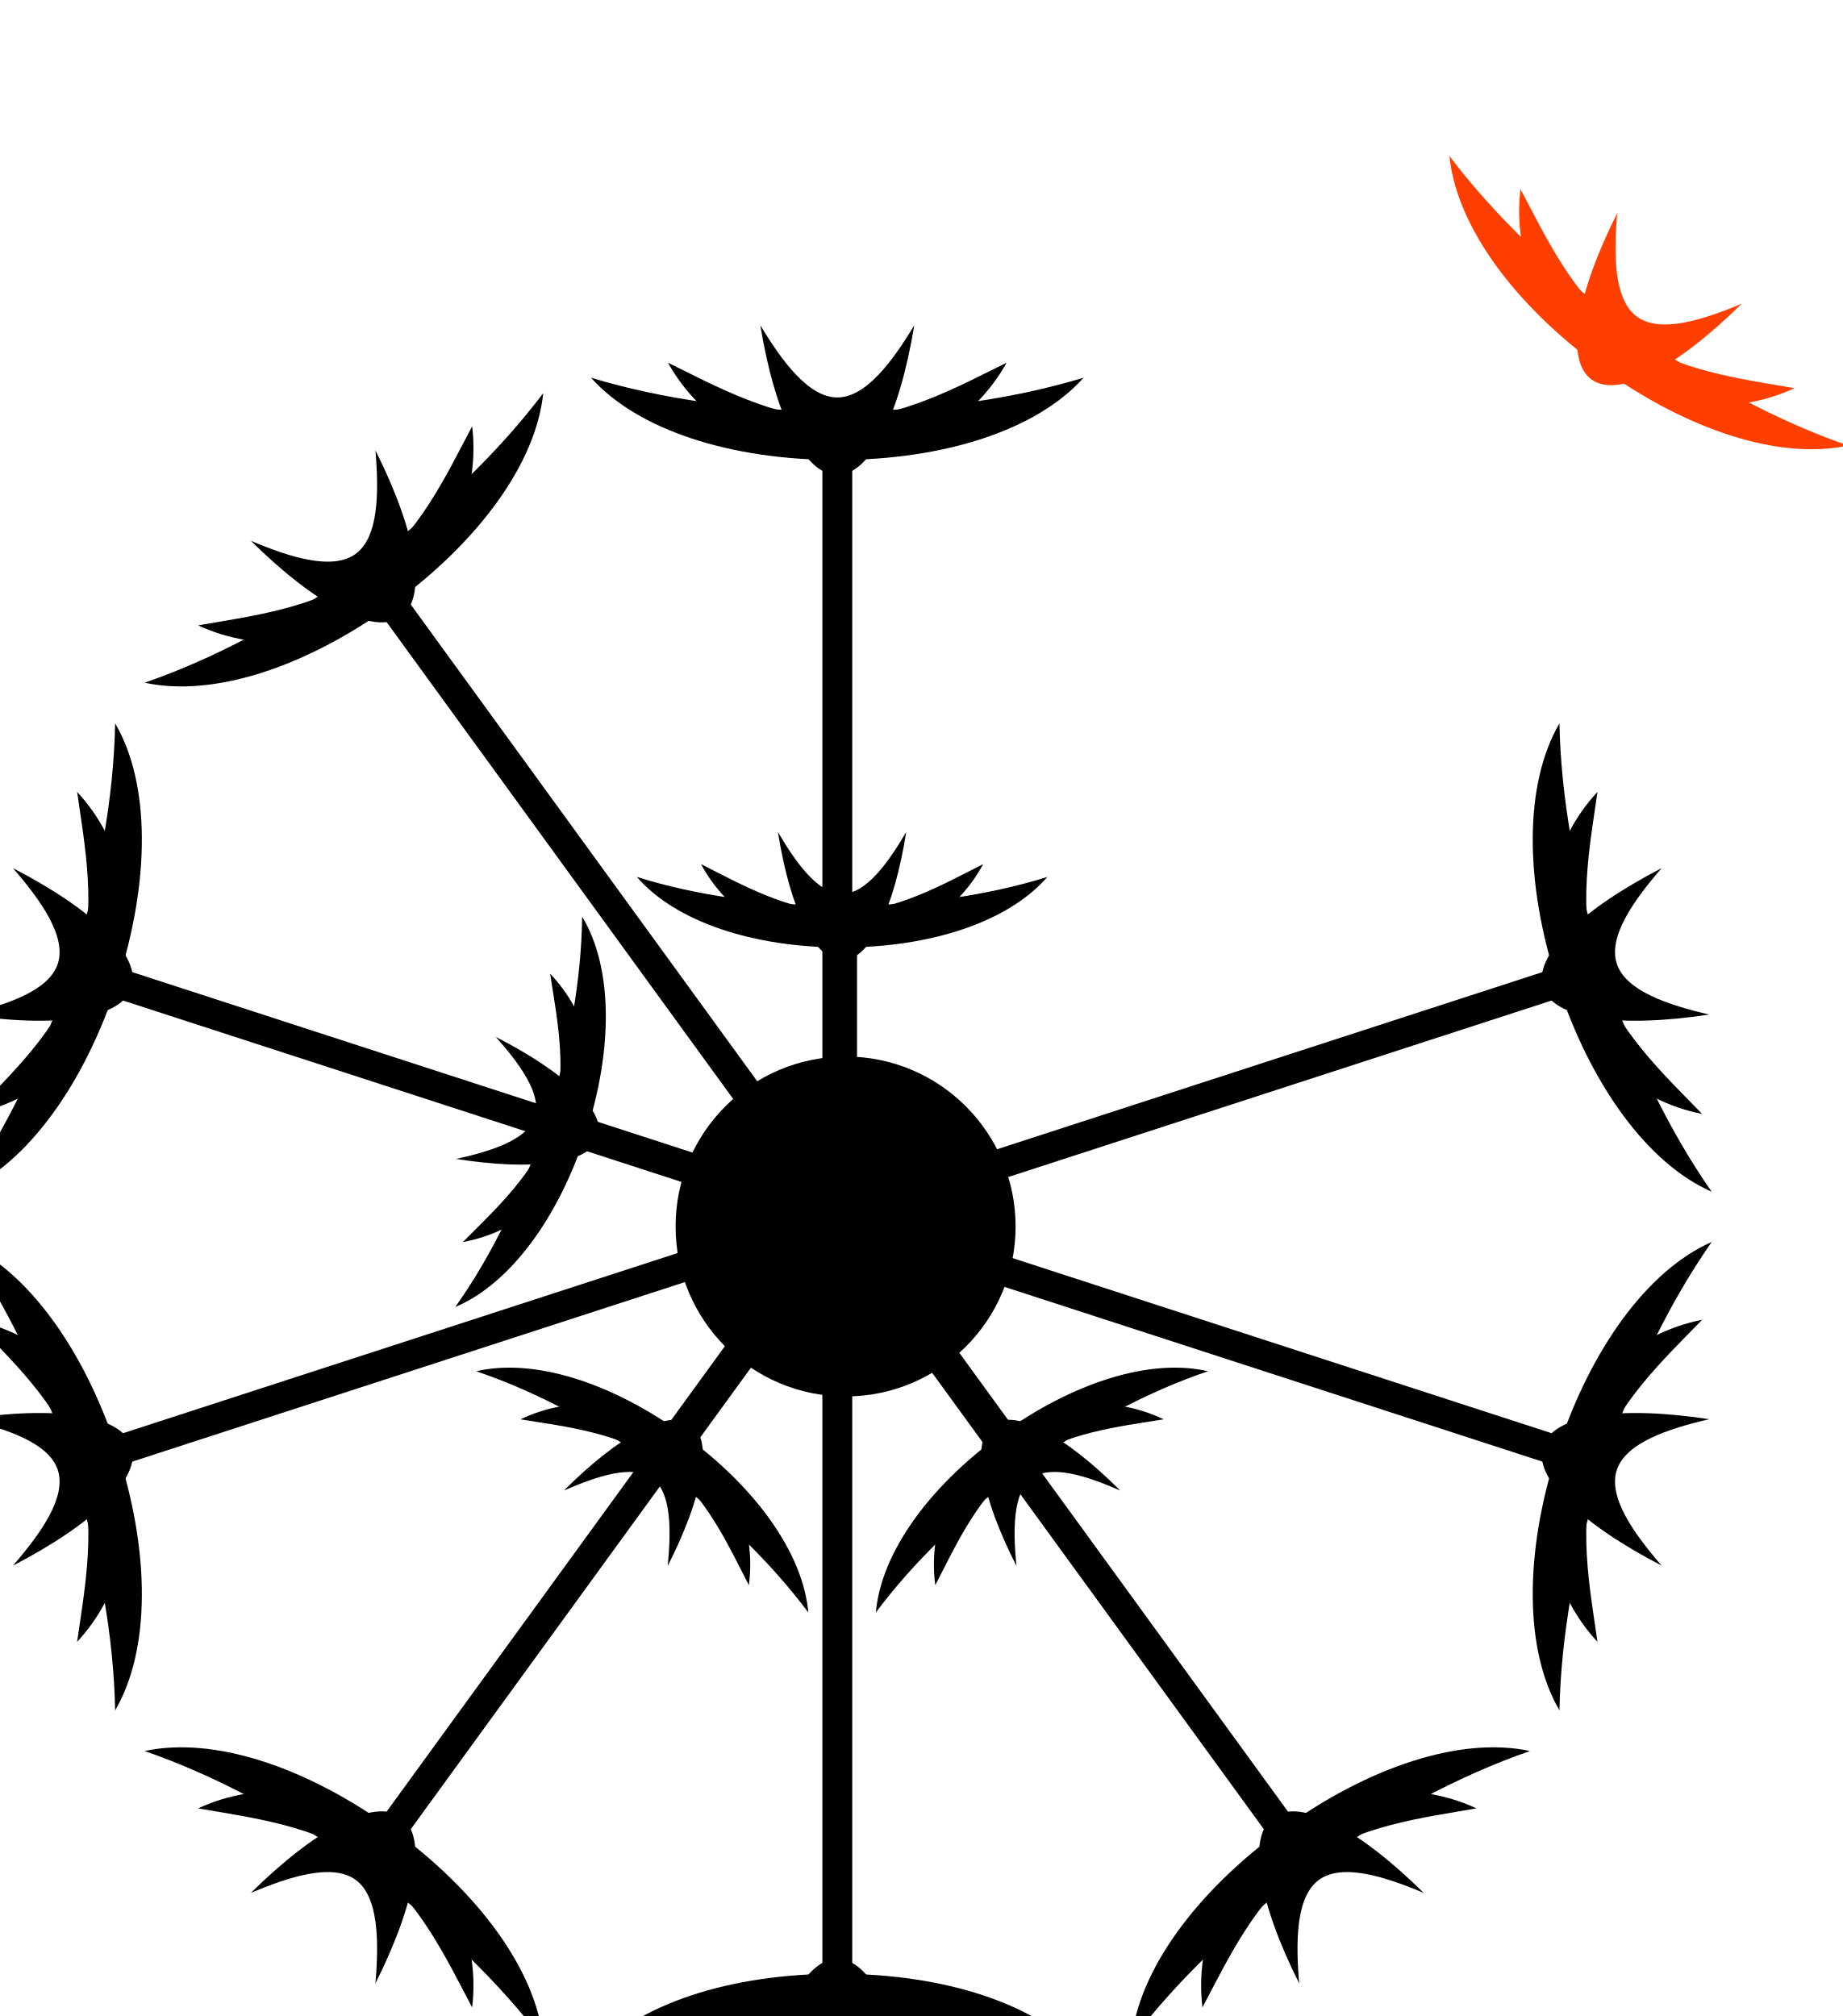
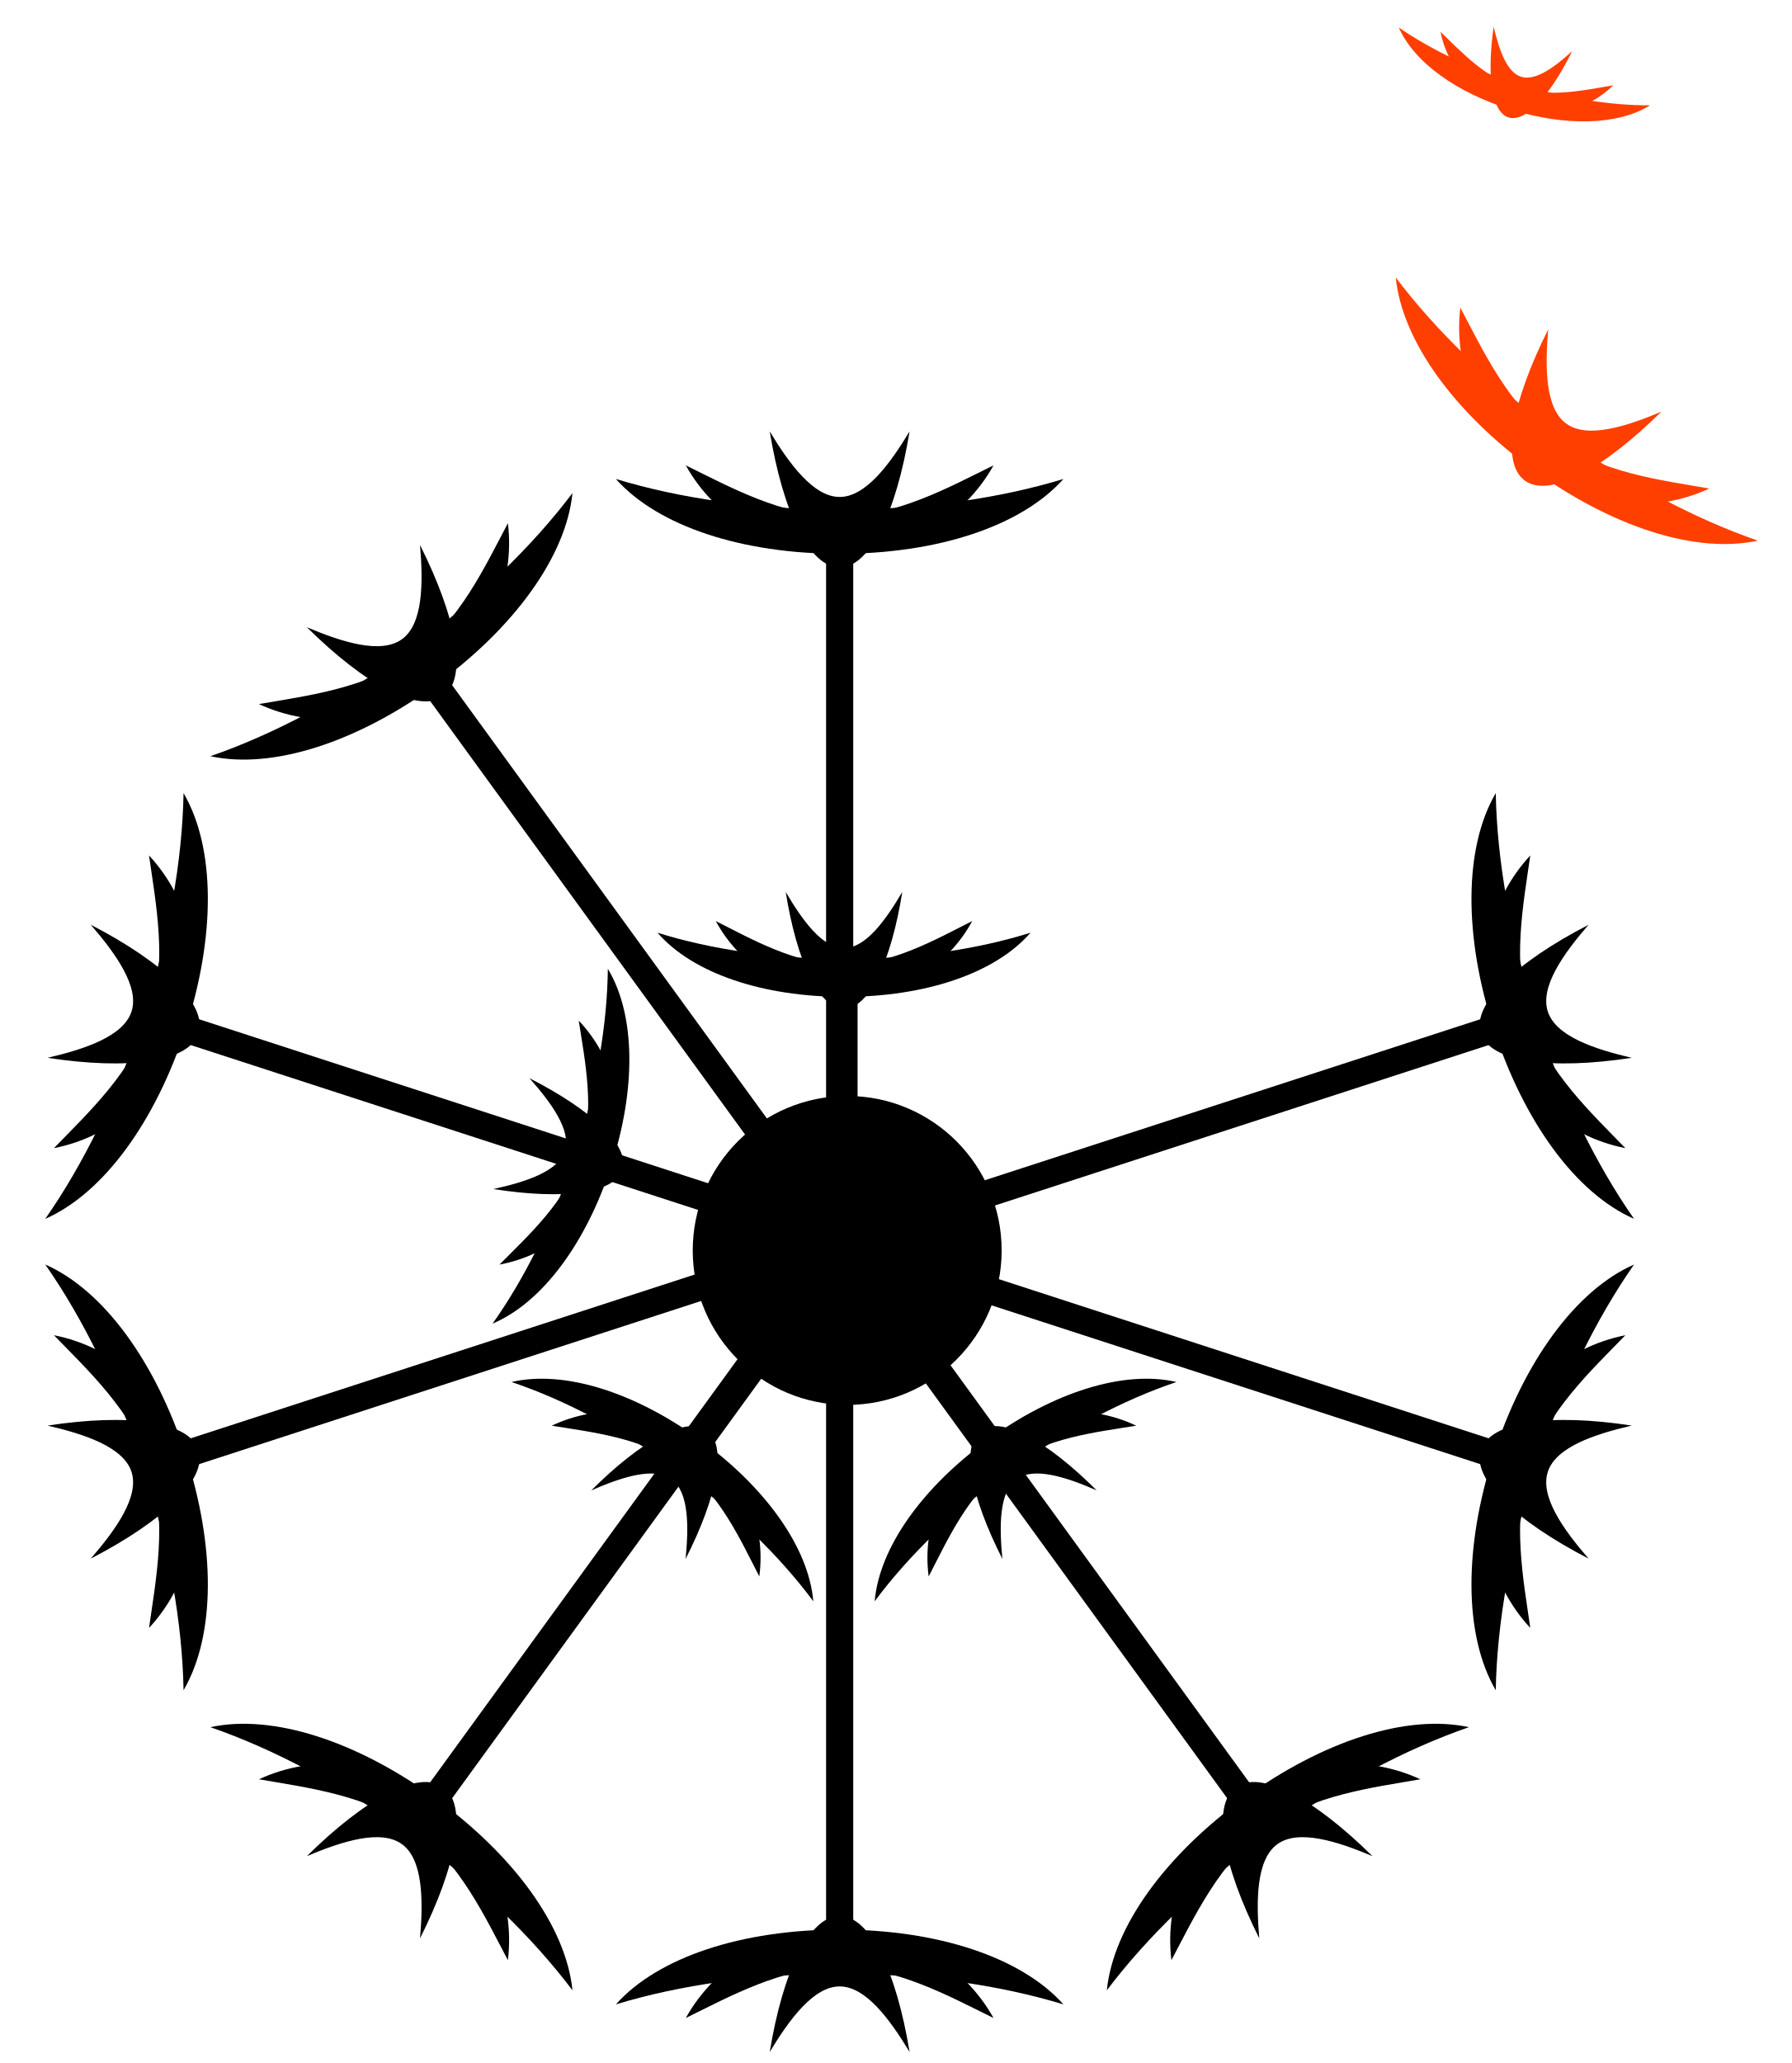
- <svg xmlns="http://www.w3.org/2000/svg" width="212" height="232" viewBox="50 50 115 135" fill="none">
-   <circle cx="102.432" cy="132.131" r="11.382" fill="black" />
-   <path d="M88.452 108.722C92.342 109.941 97.082 110.656 102.197 110.656C107.311 110.656 112.051 109.941 115.941 108.722C113.332 111.728 108.156 113.447 102.197 113.447C96.237 113.447 91.061 111.728 88.452 108.722Z" fill="black" />
-   <path d="M92.747 107.863C95.421 109.209 98.68 111.085 102.197 111.085C105.713 111.085 108.972 109.209 111.646 107.863C109.852 111.184 106.294 113.447 102.197 113.447C98.099 113.447 94.541 111.184 92.747 107.863Z" fill="black" />
-   <path d="M97.901 105.716C99.117 107.787 100.598 109.857 102.197 109.857C103.795 109.857 105.276 107.787 106.492 105.716C105.677 110.825 104.059 114.306 102.197 114.306C100.334 114.306 98.717 110.825 97.901 105.716Z" fill="black" />
-   <path d="M102.197 112.588L102.197 125.473" stroke="black" stroke-width="2" />
-   <path d="M143.08 42.025C145.446 43.657 148.49 45.128 151.935 46.196C155.381 47.263 158.723 47.77 161.597 47.761C159.213 49.241 155.367 49.319 151.353 48.076C147.338 46.832 144.21 44.594 143.08 42.025Z" fill="#FF3F00" />
-   <path d="M146.153 42.343C147.673 43.808 149.477 45.751 151.846 46.484C154.215 47.218 156.801 46.635 158.883 46.286C156.982 48.149 154.113 48.931 151.353 48.076C148.593 47.221 146.668 44.954 146.153 42.343Z" fill="#FF3F00" />
-   <path d="M150.073 41.972C150.46 43.62 151.025 45.324 152.102 45.658C153.179 45.991 154.608 44.906 155.859 43.764C154.244 47.036 152.428 49.043 151.174 48.654C149.919 48.266 149.556 45.584 150.073 41.972Z" fill="#FF3F00" />
-   <path d="M126.697 141.824C122.834 143.125 118.579 145.333 114.441 148.339C110.303 151.345 106.888 154.71 104.458 157.982C104.801 154.017 107.979 149.584 112.8 146.081C117.621 142.578 122.819 140.926 126.697 141.824Z" fill="black" />
-   <path d="M123.727 145.044C120.772 145.527 117.033 145.925 114.189 147.992C111.344 150.059 109.81 153.491 108.437 156.152C107.936 152.411 109.485 148.489 112.8 146.081C116.115 143.673 120.324 143.411 123.727 145.044Z" fill="black" />
-   <path d="M120.819 149.811C118.618 148.85 116.203 148.045 114.91 148.985C113.617 149.924 113.636 152.47 113.869 154.86C111.526 150.247 110.788 146.481 112.295 145.386C113.802 144.291 117.156 146.156 120.819 149.811Z" fill="black" />
-   <path d="M113.305 146.776L105.731 136.351" stroke="black" stroke-width="2" />
-   <path d="M99.936 157.982C97.505 154.71 94.09 151.345 89.952 148.339C85.815 145.333 81.559 143.125 77.697 141.824C81.574 140.926 86.772 142.578 91.593 146.081C96.415 149.584 99.592 154.017 99.936 157.982Z" fill="black" />
-   <path d="M95.956 156.152C94.584 153.491 93.049 150.059 90.205 147.992C87.36 145.925 83.621 145.527 80.666 145.044C84.07 143.411 88.278 143.673 91.593 146.081C94.908 148.489 96.457 152.411 95.956 156.152Z" fill="black" />
-   <path d="M90.524 154.86C90.758 152.47 90.776 149.924 89.483 148.985C88.19 148.045 85.775 148.85 83.574 149.811C87.237 146.156 90.591 144.291 92.098 145.386C93.605 146.481 92.868 150.247 90.524 154.86Z" fill="black" />
-   <path d="M91.088 146.776L98.662 136.351" stroke="black" stroke-width="2" />
-   <path d="M76.299 137.524C78.66 134.201 80.805 129.914 82.385 125.049C83.966 120.185 84.75 115.456 84.794 111.38C86.846 114.79 86.882 120.244 85.04 125.912C83.198 131.58 79.964 135.972 76.299 137.524Z" fill="black" />
-   <path d="M76.809 133.173C78.916 131.046 81.707 128.526 82.793 125.182C83.88 121.838 83.103 118.159 82.649 115.2C85.254 117.932 86.306 122.015 85.04 125.912C83.774 129.809 80.522 132.494 76.809 133.173Z" fill="black" />
-   <path d="M76.36 127.608C78.705 127.092 81.132 126.323 81.626 124.803C82.12 123.283 80.608 121.234 79.014 119.438C83.622 121.792 86.432 124.406 85.857 126.177C85.281 127.949 81.471 128.412 76.36 127.608Z" fill="black" />
-   <path d="M84.223 125.647L96.478 129.628" stroke="black" stroke-width="2" />
-   <path d="M85.385 75.291C90.052 76.712 95.74 77.546 101.877 77.546C108.013 77.546 113.701 76.712 118.368 75.291C115.238 78.797 109.027 80.802 101.877 80.802C94.726 80.802 88.515 78.797 85.385 75.291Z" fill="black" />
-   <path d="M90.539 74.289C93.748 75.859 97.657 78.047 101.877 78.047C106.096 78.047 110.006 75.859 113.214 74.289C111.062 78.163 106.793 80.802 101.877 80.802C96.961 80.802 92.691 78.163 90.539 74.289Z" fill="black" />
-   <path d="M96.723 71.784C98.182 74.2 99.959 76.615 101.877 76.615C103.794 76.615 105.572 74.2 107.03 71.784C106.052 77.744 104.111 81.804 101.877 81.804C99.642 81.804 97.701 77.744 96.723 71.784Z" fill="black" />
-   <path d="M101.877 79.299L101.877 121.049" stroke="black" stroke-width="2" />
-   <path d="M142.858 60.447C145.798 64.34 149.909 68.358 154.874 71.965C159.839 75.572 164.93 78.24 169.541 79.834C164.948 80.831 158.745 78.802 152.96 74.599C147.175 70.396 143.329 65.123 142.858 60.447Z" fill="#FF3F00" />
-   <path d="M147.616 62.666C149.289 65.822 151.166 69.89 154.58 72.37C157.993 74.85 162.442 75.379 165.961 75.994C161.943 77.864 156.937 77.489 152.96 74.599C148.983 71.71 147.08 67.065 147.616 62.666Z" fill="#FF3F00" />
-   <path d="M154.091 64.274C153.851 67.086 153.869 70.085 155.421 71.212C156.972 72.339 159.83 71.43 162.43 70.333C158.135 74.579 154.179 76.723 152.371 75.41C150.563 74.096 151.379 69.671 154.091 64.274Z" fill="#FF3F00" />
-   <path d="M150.226 98.437C150.317 103.315 151.281 108.982 153.177 114.818C155.073 120.655 157.624 125.806 160.418 129.805C156.116 127.912 152.29 122.625 150.081 115.824C147.871 109.024 147.859 102.497 150.226 98.437Z" fill="black" />
-   <path d="M152.771 103.029C152.269 106.566 151.397 110.96 152.701 114.973C154.005 118.985 157.293 122.028 159.778 124.594C155.429 123.745 151.6 120.5 150.081 115.824C148.561 111.149 149.752 106.272 152.771 103.029Z" fill="black" />
-   <path d="M157.065 108.136C155.218 110.27 153.47 112.707 154.063 114.53C154.655 116.354 157.502 117.298 160.25 117.939C154.279 118.85 149.818 118.259 149.128 116.134C148.437 114.009 151.699 110.908 157.065 108.136Z" fill="black" />
-   <path d="M151.51 115.36L111.803 128.261" stroke="black" stroke-width="2" />
-   <path d="M160.418 133.168C157.624 137.168 155.073 142.319 153.177 148.155C151.281 153.992 150.317 159.658 150.226 164.536C147.859 160.476 147.871 153.95 150.081 147.149C152.29 140.349 156.116 135.061 160.418 133.168Z" fill="black" />
-   <path d="M159.778 138.379C157.294 140.945 154.005 143.988 152.701 148.001C151.397 152.013 152.269 156.408 152.771 159.945C149.752 156.701 148.561 151.825 150.081 147.149C151.6 142.474 155.429 139.228 159.778 138.379Z" fill="black" />
-   <path d="M160.25 145.035C157.502 145.675 154.655 146.619 154.063 148.443C153.47 150.267 155.218 152.704 157.065 154.837C151.699 152.065 148.437 148.965 149.128 146.839C149.818 144.714 154.279 144.123 160.25 145.035Z" fill="black" />
-   <path d="M151.51 147.614L111.803 134.712" stroke="black" stroke-width="2" />
-   <path d="M148.249 167.257C143.638 168.85 138.547 171.518 133.582 175.126C128.617 178.733 124.506 182.75 121.566 186.643C122.037 181.967 125.883 176.694 131.668 172.491C137.453 168.288 143.656 166.26 148.249 167.257Z" fill="black" />
-   <path d="M144.669 171.096C141.15 171.712 136.701 172.241 133.288 174.721C129.875 177.201 127.997 181.268 126.324 184.425C125.788 180.026 127.691 175.381 131.668 172.491C135.645 169.602 140.651 169.227 144.669 171.096Z" fill="black" />
-   <path d="M141.138 176.758C138.538 175.661 135.681 174.752 134.129 175.879C132.578 177.006 132.56 180.005 132.8 182.816C130.088 177.42 129.272 172.994 131.079 171.681C132.887 170.367 136.844 172.511 141.138 176.758Z" fill="black" />
-   <path d="M132.552 173.707L108.012 139.931" stroke="black" stroke-width="2" />
-   <path d="M118.368 187.682C113.701 186.261 108.013 185.427 101.877 185.427C95.74 185.427 90.052 186.261 85.385 187.682C88.515 184.177 94.726 182.171 101.877 182.171C109.027 182.171 115.238 184.177 118.368 187.682Z" fill="black" />
-   <path d="M113.214 188.684C110.006 187.114 106.096 184.927 101.877 184.927C97.658 184.927 93.748 187.114 90.539 188.684C92.691 184.81 96.961 182.171 101.877 182.171C106.793 182.171 111.063 184.81 113.214 188.684Z" fill="black" />
-   <path d="M107.03 191.189C105.572 188.774 103.794 186.358 101.877 186.358C99.959 186.358 98.182 188.774 96.723 191.189C97.701 185.229 99.642 181.169 101.877 181.169C104.111 181.169 106.052 185.229 107.03 191.189Z" fill="black" />
-   <path d="M101.877 183.674L101.877 141.924" stroke="black" stroke-width="2" />
-   <path d="M82.187 186.643C79.247 182.75 75.136 178.733 70.171 175.125C65.206 171.518 60.115 168.85 55.504 167.257C60.097 166.26 66.3 168.288 72.085 172.491C77.87 176.694 81.716 181.967 82.187 186.643Z" fill="black" />
-   <path d="M77.429 184.425C75.756 181.268 73.879 177.201 70.465 174.721C67.052 172.241 62.603 171.712 59.084 171.096C63.102 169.227 68.108 169.602 72.085 172.491C76.062 175.381 77.965 180.026 77.429 184.425Z" fill="black" />
-   <path d="M70.954 182.816C71.194 180.005 71.175 177.006 69.624 175.879C68.073 174.751 65.215 175.661 62.615 176.758C66.909 172.511 70.866 170.367 72.674 171.681C74.482 172.994 73.665 177.42 70.954 182.816Z" fill="black" />
-   <path d="M71.201 173.707L95.742 139.931" stroke="black" stroke-width="2" />
-   <path d="M53.528 164.536C53.437 159.658 52.472 153.992 50.576 148.155C48.68 142.319 46.129 137.168 43.335 133.168C47.637 135.061 51.463 140.349 53.673 147.149C55.882 153.95 55.895 160.476 53.528 164.536Z" fill="black" />
-   <path d="M50.982 159.945C51.484 156.408 52.356 152.013 51.052 148.001C49.748 143.988 46.46 140.945 43.975 138.379C48.324 139.228 52.154 142.474 53.673 147.149C55.192 151.825 54.001 156.701 50.982 159.945Z" fill="black" />
-   <path d="M46.689 154.837C48.535 152.704 50.283 150.267 49.691 148.443C49.098 146.619 46.252 145.675 43.504 145.035C49.474 144.123 53.935 144.714 54.626 146.84C55.316 148.965 52.055 152.065 46.689 154.837Z" fill="black" />
-   <path d="M52.243 147.614L91.95 134.712" stroke="black" stroke-width="2" />
-   <path d="M43.335 129.805C46.129 125.806 48.68 120.655 50.576 114.818C52.472 108.982 53.437 103.315 53.528 98.437C55.895 102.497 55.882 109.024 53.673 115.824C51.463 122.625 47.637 127.912 43.335 129.805Z" fill="black" />
-   <path d="M43.975 124.594C46.46 122.028 49.748 118.985 51.052 114.973C52.356 110.96 51.484 106.566 50.982 103.029C54.001 106.272 55.192 111.149 53.673 115.824C52.154 120.5 48.324 123.745 43.975 124.594Z" fill="black" />
-   <path d="M43.504 117.939C46.252 117.298 49.098 116.354 49.691 114.53C50.283 112.707 48.535 110.27 46.689 108.136C52.055 110.908 55.316 114.009 54.626 116.134C53.935 118.259 49.474 118.85 43.504 117.939Z" fill="black" />
-   <path d="M52.243 115.36L91.95 128.261" stroke="black" stroke-width="2" />
-   <path d="M55.504 95.717C60.115 94.123 65.206 91.455 70.171 87.848C75.136 84.241 79.247 80.223 82.187 76.33C81.716 81.006 77.87 86.279 72.085 90.482C66.3 94.685 60.097 96.713 55.504 95.717Z" fill="black" />
-   <path d="M59.084 91.877C62.603 91.261 67.052 90.733 70.465 88.253C73.879 85.773 75.756 81.705 77.429 78.549C77.965 82.948 76.062 87.592 72.085 90.482C68.108 93.371 63.102 93.746 59.084 91.877Z" fill="black" />
-   <path d="M62.615 86.215C65.215 87.312 68.072 88.222 69.624 87.095C71.175 85.967 71.194 82.969 70.954 80.157C73.665 85.554 74.482 89.979 72.674 91.293C70.866 92.606 66.909 90.462 62.615 86.215Z" fill="black" />
-   <path d="M71.201 89.266L95.742 123.042" stroke="black" stroke-width="2" />
+ <svg xmlns="http://www.w3.org/2000/svg" width="132" height="152" viewBox="0 0 132 152" fill="none">
+   <circle cx="62.432" cy="92.131" r="11.382" fill="black" />
+   <path d="M48.452 68.722C52.342 69.941 57.082 70.656 62.197 70.656C67.311 70.656 72.051 69.941 75.941 68.722C73.332 71.728 68.156 73.447 62.197 73.447C56.237 73.447 51.061 71.728 48.452 68.722Z" fill="black" />
+   <path d="M52.747 67.863C55.422 69.209 58.68 71.085 62.197 71.085C65.713 71.085 68.972 69.209 71.646 67.863C69.852 71.184 66.294 73.447 62.197 73.447C58.099 73.447 54.541 71.184 52.747 67.863Z" fill="black" />
+   <path d="M57.901 65.716C59.117 67.787 60.598 69.857 62.197 69.857C63.795 69.857 65.276 67.787 66.492 65.716C65.677 70.825 64.059 74.306 62.197 74.306C60.334 74.306 58.717 70.825 57.901 65.716Z" fill="black" />
+   <path d="M62.197 72.588L62.197 85.473" stroke="black" stroke-width="2" />
+   <path d="M103.08 2.025C105.446 3.658 108.49 5.128 111.935 6.196C115.381 7.263 118.723 7.77 121.597 7.761C119.213 9.241 115.367 9.319 111.353 8.076C107.338 6.832 104.21 4.594 103.08 2.025Z" fill="#FF3F00" />
+   <path d="M106.153 2.343C107.673 3.808 109.477 5.751 111.846 6.485C114.215 7.218 116.801 6.635 118.883 6.286C116.982 8.149 114.113 8.931 111.353 8.076C108.593 7.221 106.668 4.954 106.153 2.343Z" fill="#FF3F00" />
+   <path d="M110.073 1.972C110.46 3.62 111.025 5.324 112.102 5.658C113.179 5.991 114.608 4.906 115.859 3.764C114.244 7.036 112.428 9.043 111.174 8.654C109.919 8.266 109.556 5.584 110.073 1.972Z" fill="#FF3F00" />
+   <path d="M86.697 101.824C82.834 103.125 78.579 105.333 74.441 108.339C70.303 111.345 66.888 114.71 64.457 117.982C64.801 114.017 67.979 109.584 72.8 106.081C77.621 102.578 82.82 100.926 86.697 101.824Z" fill="black" />
+   <path d="M83.727 105.044C80.772 105.527 77.033 105.925 74.189 107.992C71.344 110.059 69.81 113.491 68.437 116.152C67.936 112.411 69.485 108.489 72.8 106.081C76.115 103.673 80.323 103.411 83.727 105.044Z" fill="black" />
+   <path d="M80.819 109.811C78.618 108.85 76.203 108.045 74.91 108.985C73.617 109.924 73.636 112.47 73.869 114.86C71.526 110.247 70.788 106.481 72.295 105.386C73.802 104.291 77.156 106.156 80.819 109.811Z" fill="black" />
+   <path d="M73.305 106.776L65.731 96.351" stroke="black" stroke-width="2" />
+   <path d="M59.936 117.982C57.505 114.71 54.09 111.345 49.952 108.339C45.815 105.333 41.559 103.125 37.697 101.824C41.574 100.926 46.772 102.578 51.593 106.081C56.414 109.584 59.592 114.017 59.936 117.982Z" fill="black" />
+   <path d="M55.956 116.152C54.584 113.491 53.049 110.059 50.205 107.992C47.36 105.925 43.621 105.527 40.666 105.044C44.07 103.411 48.278 103.673 51.593 106.081C54.908 108.489 56.457 112.411 55.956 116.152Z" fill="black" />
+   <path d="M50.524 114.86C50.758 112.47 50.776 109.924 49.483 108.985C48.19 108.045 45.775 108.85 43.574 109.811C47.237 106.156 50.591 104.291 52.098 105.386C53.605 106.481 52.867 110.247 50.524 114.86Z" fill="black" />
+   <path d="M51.088 106.776L58.662 96.351" stroke="black" stroke-width="2" />
+   <path d="M36.299 97.524C38.66 94.201 40.805 89.914 42.385 85.049C43.966 80.185 44.75 75.456 44.794 71.38C46.846 74.79 46.882 80.244 45.04 85.912C43.198 91.58 39.964 95.972 36.299 97.524Z" fill="black" />
+   <path d="M36.809 93.173C38.916 91.046 41.706 88.526 42.793 85.182C43.88 81.838 43.103 78.159 42.649 75.2C45.254 77.932 46.306 82.015 45.04 85.912C43.774 89.809 40.522 92.494 36.809 93.173Z" fill="black" />
+   <path d="M36.36 87.608C38.705 87.092 41.132 86.323 41.626 84.803C42.12 83.283 40.608 81.234 39.014 79.438C43.622 81.792 46.432 84.406 45.857 86.177C45.281 87.949 41.471 88.412 36.36 87.608Z" fill="black" />
+   <path d="M44.223 85.647L56.478 89.628" stroke="black" stroke-width="2" />
+   <path d="M45.385 35.291C50.053 36.712 55.74 37.546 61.877 37.546C68.013 37.546 73.701 36.712 78.368 35.291C75.238 38.797 69.027 40.802 61.877 40.802C54.726 40.802 48.515 38.797 45.385 35.291Z" fill="black" />
+   <path d="M50.539 34.289C53.748 35.859 57.657 38.047 61.877 38.047C66.096 38.047 70.006 35.859 73.214 34.289C71.062 38.163 66.793 40.802 61.877 40.802C56.961 40.802 52.691 38.163 50.539 34.289Z" fill="black" />
+   <path d="M56.723 31.784C58.182 34.2 59.959 36.615 61.877 36.615C63.794 36.615 65.572 34.2 67.03 31.784C66.052 37.744 64.111 41.804 61.877 41.804C59.642 41.804 57.701 37.744 56.723 31.784Z" fill="black" />
+   <path d="M61.877 39.299L61.877 81.049" stroke="black" stroke-width="2" />
+   <path d="M102.858 20.447C105.798 24.34 109.909 28.358 114.874 31.965C119.839 35.572 124.93 38.24 129.541 39.834C124.948 40.831 118.745 38.802 112.96 34.599C107.175 30.396 103.329 25.123 102.858 20.447Z" fill="#FF3F00" />
+   <path d="M107.616 22.666C109.289 25.822 111.166 29.89 114.58 32.37C117.993 34.85 122.442 35.379 125.961 35.994C121.943 37.864 116.937 37.489 112.96 34.599C108.983 31.71 107.08 27.065 107.616 22.666Z" fill="#FF3F00" />
+   <path d="M114.091 24.274C113.851 27.086 113.869 30.085 115.421 31.212C116.972 32.339 119.83 31.43 122.43 30.333C118.135 34.579 114.179 36.723 112.371 35.41C110.563 34.096 111.379 29.671 114.091 24.274Z" fill="#FF3F00" />
+   <path d="M110.226 58.437C110.317 63.315 111.281 68.982 113.177 74.818C115.073 80.655 117.624 85.806 120.418 89.805C116.116 87.912 112.29 82.625 110.081 75.824C107.871 69.024 107.859 62.497 110.226 58.437Z" fill="black" />
+   <path d="M112.771 63.029C112.269 66.566 111.397 70.96 112.701 74.973C114.005 78.985 117.293 82.028 119.778 84.594C115.429 83.745 111.6 80.5 110.081 75.824C108.561 71.149 109.752 66.272 112.771 63.029Z" fill="black" />
+   <path d="M117.065 68.136C115.218 70.27 113.47 72.707 114.063 74.53C114.655 76.354 117.502 77.298 120.25 77.939C114.279 78.85 109.818 78.259 109.128 76.134C108.437 74.009 111.699 70.908 117.065 68.136Z" fill="black" />
+   <path d="M111.51 75.36L71.803 88.261" stroke="black" stroke-width="2" />
+   <path d="M120.418 93.168C117.624 97.168 115.073 102.319 113.177 108.155C111.281 113.992 110.317 119.658 110.226 124.536C107.859 120.476 107.871 113.95 110.081 107.149C112.29 100.349 116.116 95.061 120.418 93.168Z" fill="black" />
+   <path d="M119.778 98.379C117.294 100.945 114.005 103.988 112.701 108.001C111.397 112.013 112.269 116.408 112.771 119.945C109.752 116.701 108.561 111.825 110.081 107.149C111.6 102.474 115.429 99.228 119.778 98.379Z" fill="black" />
+   <path d="M120.25 105.035C117.502 105.675 114.655 106.619 114.063 108.443C113.47 110.267 115.218 112.704 117.065 114.837C111.699 112.065 108.437 108.965 109.128 106.839C109.818 104.714 114.279 104.123 120.25 105.035Z" fill="black" />
+   <path d="M111.51 107.614L71.803 94.712" stroke="black" stroke-width="2" />
+   <path d="M108.249 127.257C103.638 128.85 98.547 131.518 93.582 135.126C88.617 138.733 84.507 142.75 81.566 146.643C82.037 141.967 85.883 136.694 91.668 132.491C97.453 128.288 103.656 126.26 108.249 127.257Z" fill="black" />
+   <path d="M104.669 131.096C101.15 131.712 96.701 132.241 93.288 134.721C89.875 137.201 87.997 141.268 86.324 144.425C85.788 140.026 87.691 135.381 91.668 132.491C95.645 129.602 100.651 129.227 104.669 131.096Z" fill="black" />
+   <path d="M101.138 136.758C98.538 135.661 95.681 134.752 94.129 135.879C92.578 137.006 92.56 140.005 92.8 142.816C90.088 137.42 89.272 132.994 91.079 131.681C92.887 130.367 96.844 132.511 101.138 136.758Z" fill="black" />
+   <path d="M92.552 133.707L68.012 99.931" stroke="black" stroke-width="2" />
+   <path d="M78.368 147.682C73.701 146.261 68.013 145.427 61.877 145.427C55.74 145.427 50.053 146.261 45.385 147.682C48.515 144.177 54.726 142.171 61.877 142.171C69.027 142.171 75.238 144.177 78.368 147.682Z" fill="black" />
+   <path d="M73.214 148.684C70.006 147.114 66.096 144.927 61.877 144.927C57.658 144.927 53.748 147.114 50.539 148.684C52.691 144.81 56.961 142.171 61.877 142.171C66.793 142.171 71.062 144.81 73.214 148.684Z" fill="black" />
+   <path d="M67.03 151.189C65.572 148.774 63.794 146.358 61.877 146.358C59.959 146.358 58.182 148.774 56.723 151.189C57.701 145.229 59.642 141.169 61.877 141.169C64.111 141.169 66.052 145.229 67.03 151.189Z" fill="black" />
+   <path d="M61.877 143.674L61.877 101.924" stroke="black" stroke-width="2" />
+   <path d="M42.187 146.643C39.247 142.75 35.136 138.733 30.171 135.125C25.206 131.518 20.115 128.85 15.504 127.257C20.097 126.26 26.3 128.288 32.085 132.491C37.87 136.694 41.716 141.967 42.187 146.643Z" fill="black" />
+   <path d="M37.429 144.425C35.756 141.268 33.879 137.201 30.465 134.721C27.052 132.241 22.603 131.712 19.084 131.096C23.102 129.227 28.108 129.602 32.085 132.491C36.062 135.381 37.965 140.026 37.429 144.425Z" fill="black" />
+   <path d="M30.954 142.816C31.194 140.005 31.175 137.006 29.624 135.879C28.073 134.751 25.215 135.661 22.615 136.758C26.91 132.511 30.866 130.367 32.674 131.681C34.482 132.994 33.666 137.42 30.954 142.816Z" fill="black" />
+   <path d="M31.201 133.707L55.742 99.931" stroke="black" stroke-width="2" />
+   <path d="M13.527 124.536C13.437 119.658 12.473 113.992 10.576 108.155C8.68 102.319 6.129 97.168 3.335 93.168C7.637 95.061 11.463 100.349 13.673 107.149C15.882 113.95 15.895 120.476 13.527 124.536Z" fill="black" />
+   <path d="M10.982 119.945C11.484 116.408 12.356 112.013 11.052 108.001C9.748 103.988 6.46 100.945 3.975 98.379C8.324 99.228 12.154 102.474 13.673 107.149C15.192 111.825 14.001 116.701 10.982 119.945Z" fill="black" />
+   <path d="M6.689 114.837C8.535 112.704 10.283 110.267 9.691 108.443C9.098 106.619 6.252 105.675 3.504 105.035C9.474 104.123 13.935 104.714 14.626 106.84C15.316 108.965 12.055 112.065 6.689 114.837Z" fill="black" />
+   <path d="M12.243 107.614L51.95 94.712" stroke="black" stroke-width="2" />
+   <path d="M3.335 89.805C6.129 85.806 8.68 80.655 10.576 74.818C12.473 68.982 13.437 63.315 13.527 58.437C15.895 62.497 15.882 69.024 13.673 75.824C11.463 82.625 7.637 87.912 3.335 89.805Z" fill="black" />
+   <path d="M3.975 84.594C6.46 82.028 9.748 78.985 11.052 74.973C12.356 70.96 11.484 66.566 10.982 63.029C14.001 66.272 15.192 71.149 13.673 75.824C12.153 80.5 8.324 83.745 3.975 84.594Z" fill="black" />
+   <path d="M3.503 77.939C6.252 77.298 9.098 76.354 9.691 74.53C10.283 72.707 8.535 70.27 6.689 68.136C12.055 70.908 15.316 74.009 14.626 76.134C13.935 78.259 9.474 78.85 3.503 77.939Z" fill="black" />
+   <path d="M12.243 75.36L51.95 88.261" stroke="black" stroke-width="2" />
+   <path d="M15.504 55.717C20.115 54.123 25.206 51.455 30.171 47.848C35.136 44.241 39.247 40.223 42.187 36.33C41.716 41.006 37.87 46.279 32.085 50.482C26.3 54.685 20.097 56.713 15.504 55.717Z" fill="black" />
+   <path d="M19.084 51.877C22.603 51.261 27.052 50.733 30.465 48.253C33.879 45.773 35.756 41.705 37.429 38.549C37.965 42.948 36.062 47.592 32.085 50.482C28.108 53.371 23.102 53.746 19.084 51.877Z" fill="black" />
+   <path d="M22.615 46.215C25.215 47.312 28.072 48.222 29.624 47.095C31.175 45.967 31.194 42.969 30.953 40.157C33.665 45.554 34.482 49.979 32.674 51.293C30.866 52.606 26.909 50.462 22.615 46.215Z" fill="black" />
+   <path d="M31.201 49.266L55.742 83.043" stroke="black" stroke-width="2" />
</svg>
